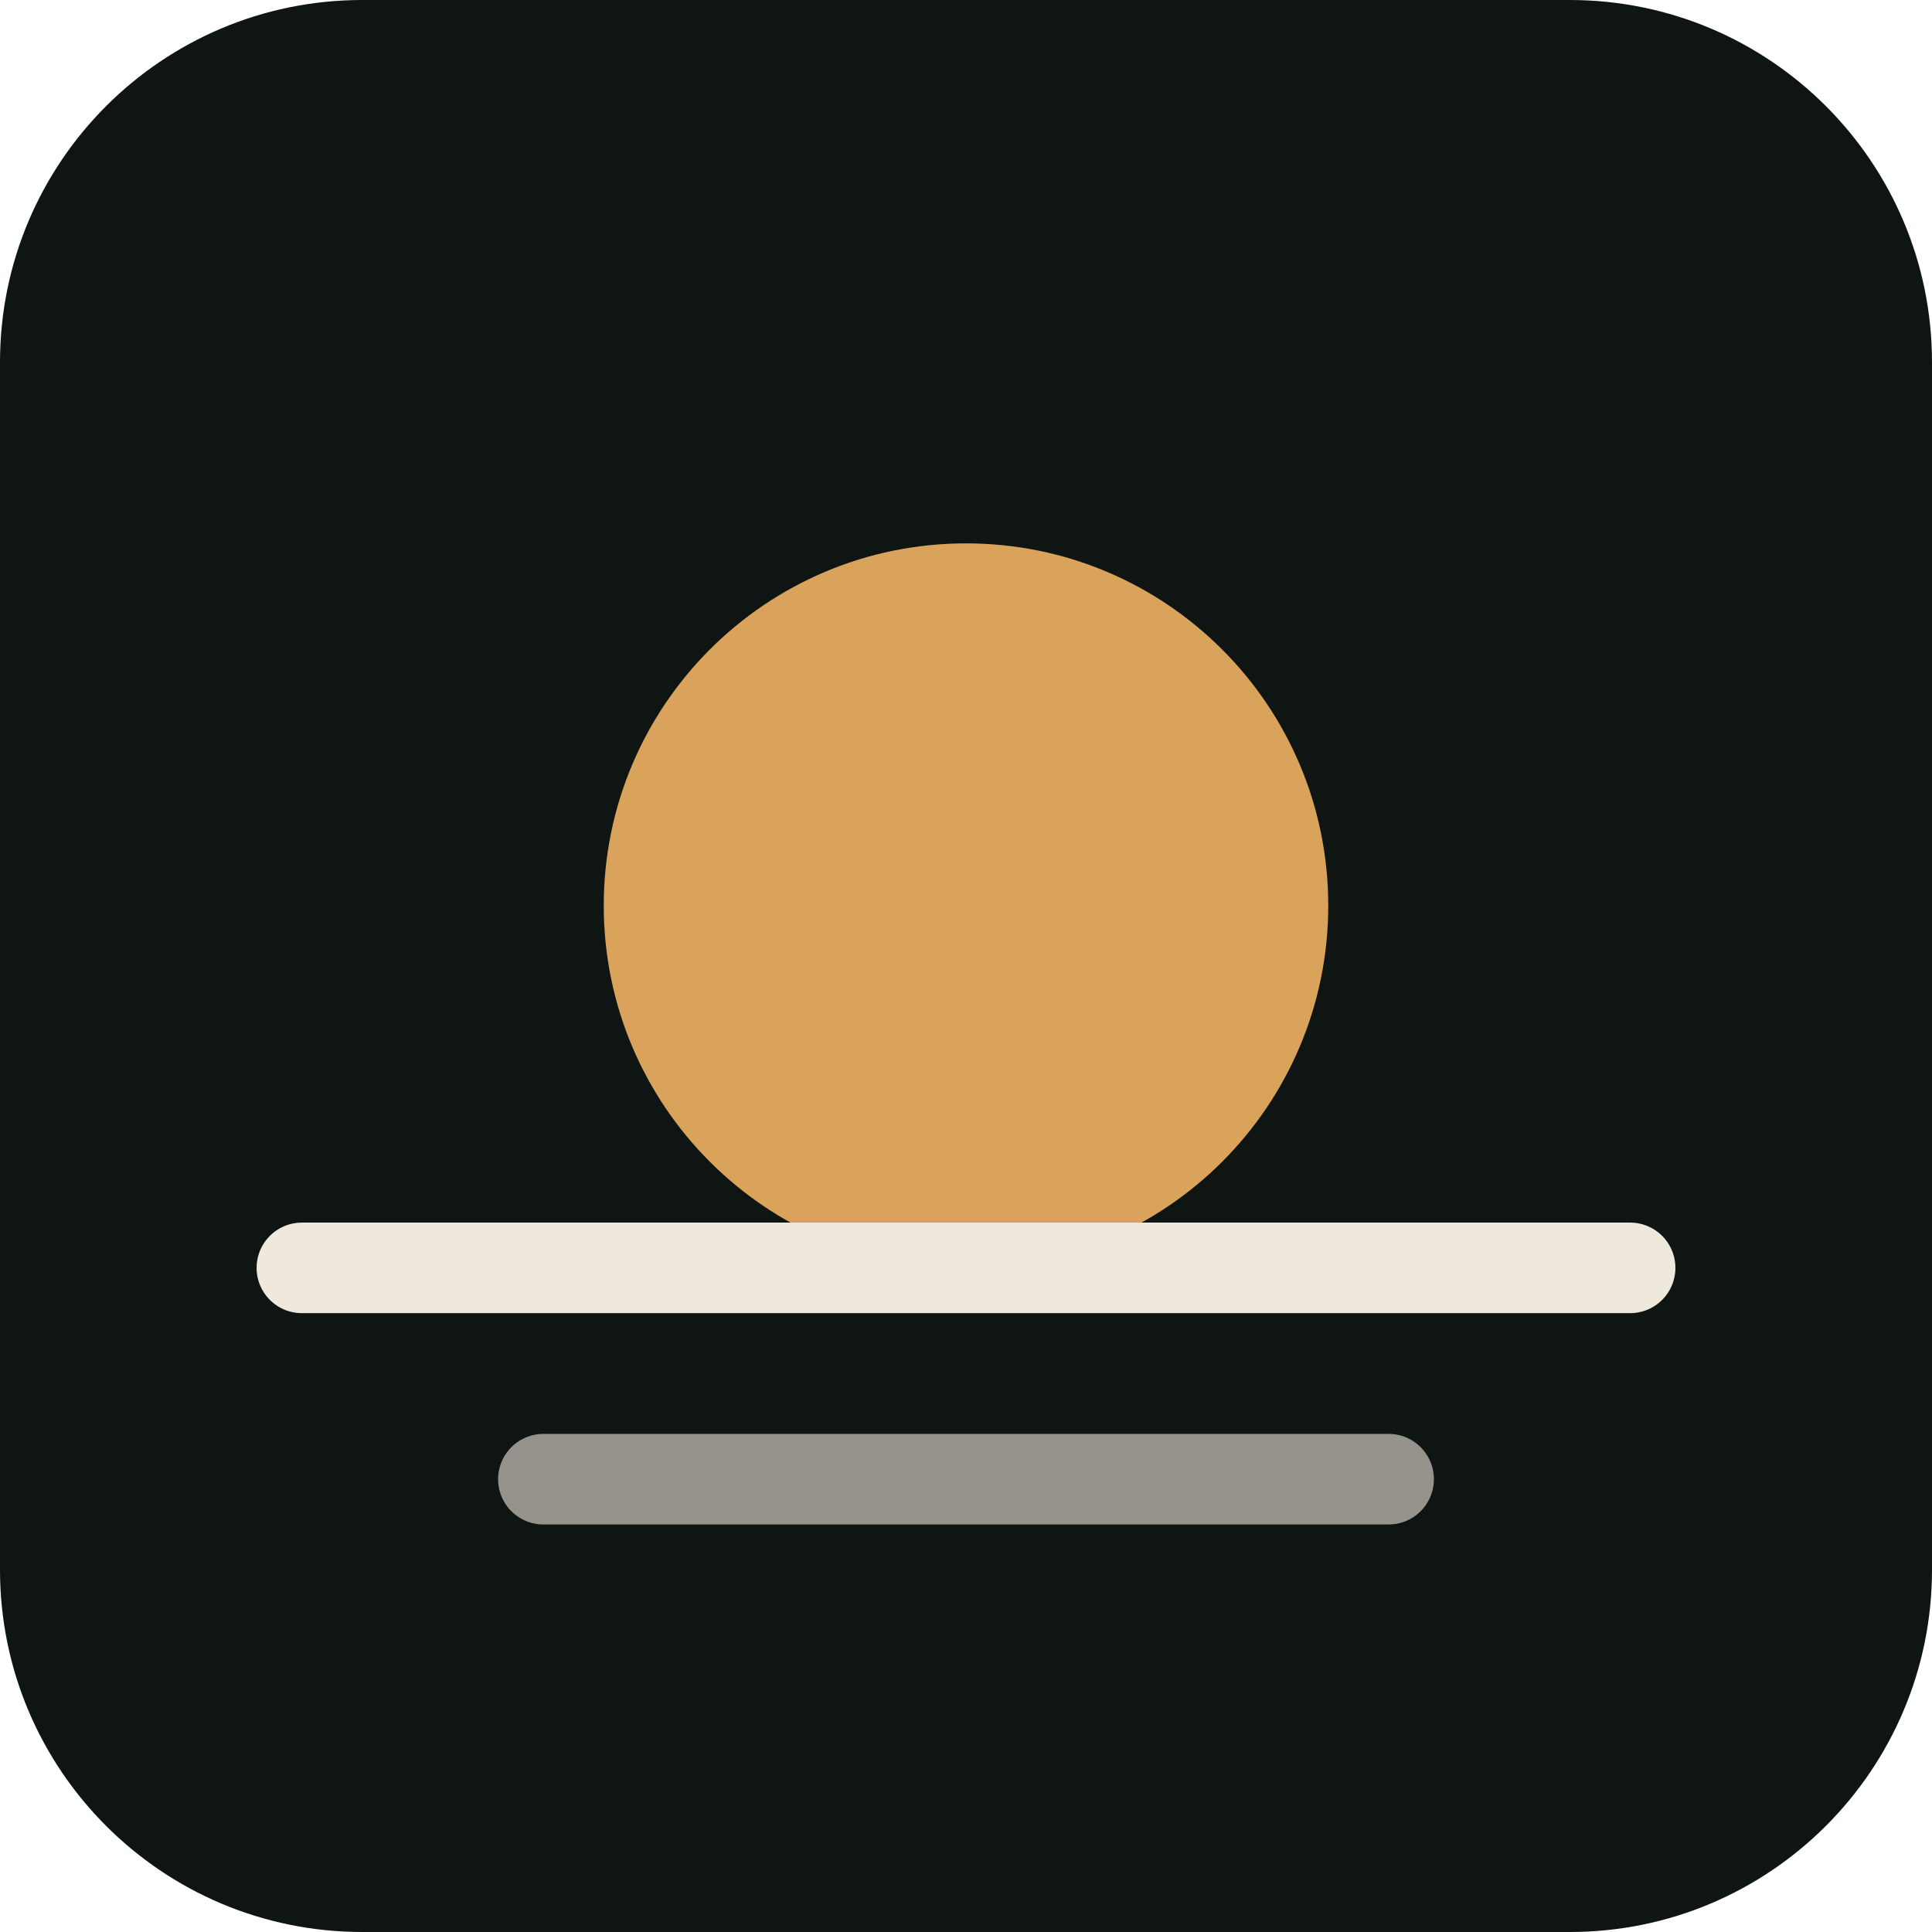
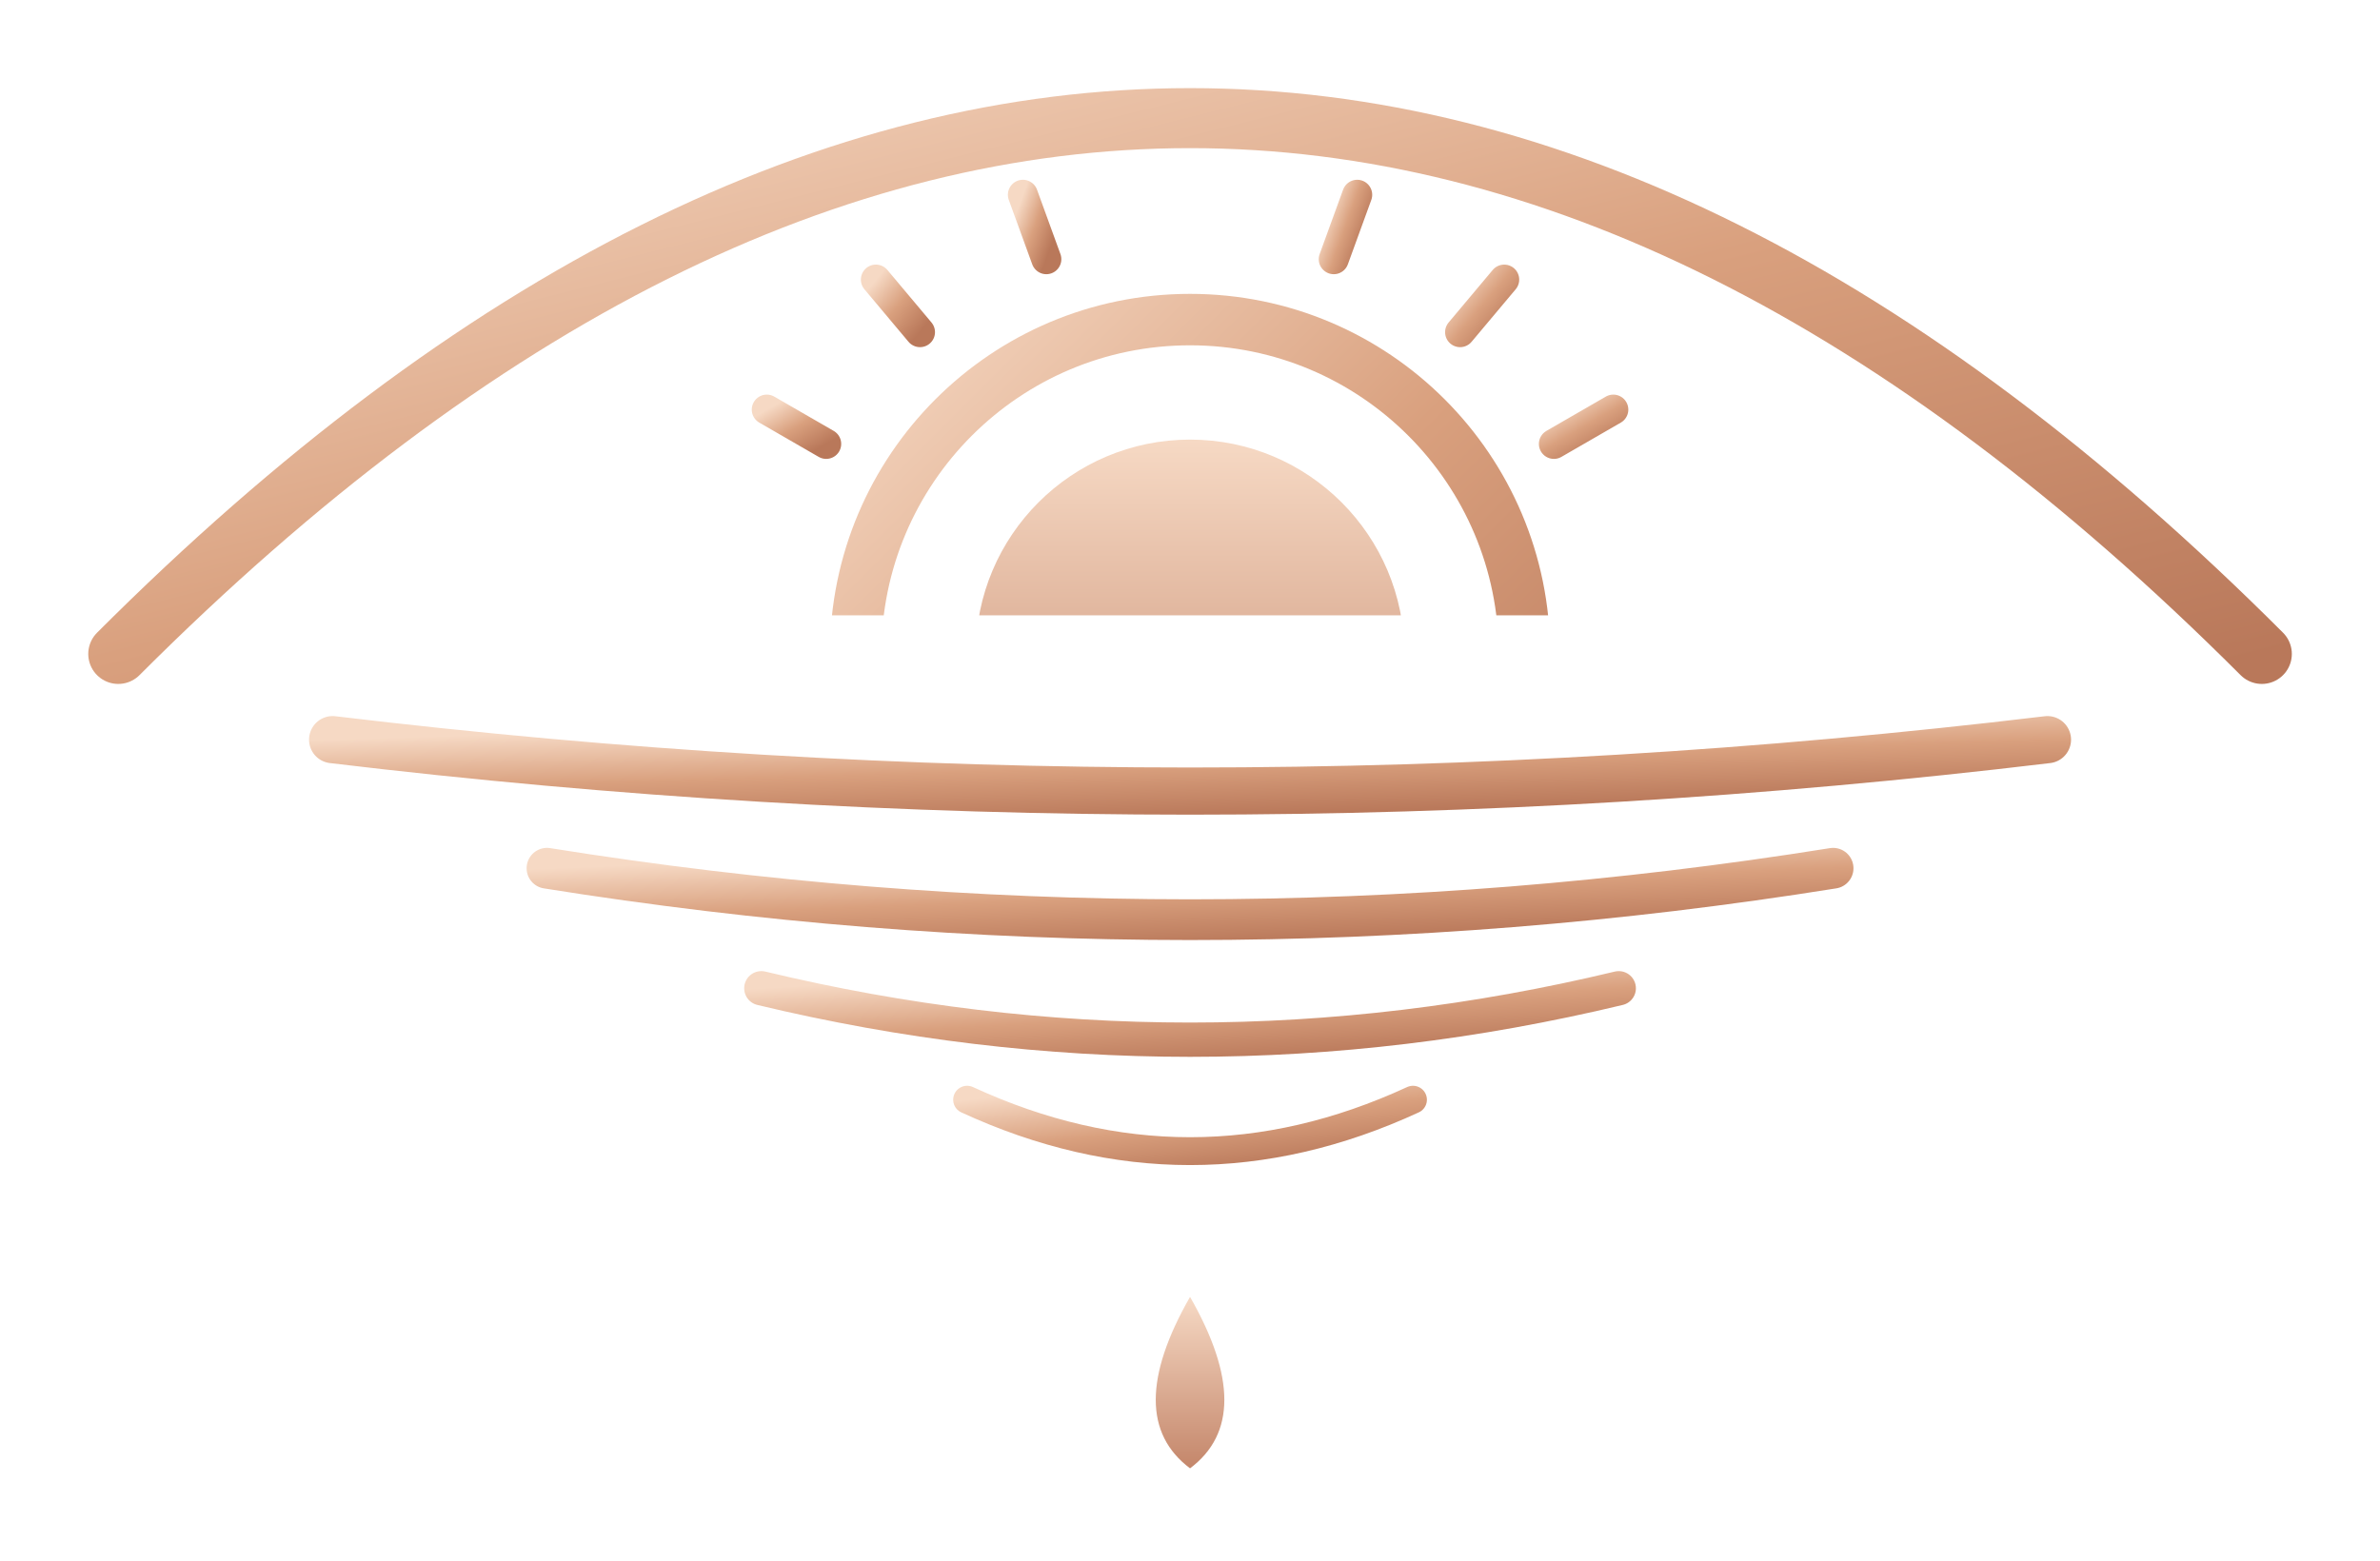
- <svg xmlns="http://www.w3.org/2000/svg" viewBox="0 0 64 64">
-   <rect width="64" height="64" rx="12" fill="#0f1512" />
-   <circle cx="32" cy="30" r="12" fill="#d9a35b" />
-   <path d="M10 42h44" stroke="#efe8dc" stroke-width="3" stroke-linecap="round" />
-   <path d="M18 49h28" stroke="#efe8dc" stroke-width="3" stroke-linecap="round" opacity=".6" />
+ <svg xmlns="http://www.w3.org/2000/svg" viewBox="0 0 555.1 364.1" width="555" height="364">
+   <defs>
+     <linearGradient id="rg" x1="0" y1="0" x2="1" y2="1">
+       <stop offset="0" stop-color="#f6d9c4" />
+       <stop offset=".5" stop-color="#d9a07e" />
+       <stop offset="1" stop-color="#b9785a" />
+     </linearGradient>
+     <linearGradient id="rgv" x1="0" y1="0" x2="0" y2="1">
+       <stop offset="0" stop-color="#f6d9c4" />
+       <stop offset="1" stop-color="#c4866a" />
+     </linearGradient>
+     <clipPath id="sunclip">
+       <rect x="0" y="0" width="1080" height="421" />
+     </clipPath>
+   </defs>
+   <g transform="translate(-262.44,-277.44)">
+     <path d="M290,430 Q540,180 790,430" fill="none" stroke="url(#rg)" stroke-width="14" stroke-linecap="round" />
+     <g clip-path="url(#sunclip)">
+       <g transform="translate(0,0.00)">
+         <circle cx="540" cy="430" r="78" fill="none" stroke="url(#rg)" stroke-width="12" />
+         <circle cx="540" cy="430" r="50" fill="url(#rgv)" />
+       </g>
+     </g>
+     <line x1="455.13" y1="381.00" x2="441.27" y2="373.00" stroke="url(#rg)" stroke-width="7" stroke-linecap="round" />
+     <line x1="477.01" y1="354.93" x2="466.72" y2="342.67" stroke="url(#rg)" stroke-width="7" stroke-linecap="round" />
+     <line x1="506.48" y1="337.91" x2="501.01" y2="322.88" stroke="url(#rg)" stroke-width="7" stroke-linecap="round" />
+     <line x1="573.52" y1="337.91" x2="578.99" y2="322.88" stroke="url(#rg)" stroke-width="7" stroke-linecap="round" />
+     <line x1="602.99" y1="354.93" x2="613.28" y2="342.67" stroke="url(#rg)" stroke-width="7" stroke-linecap="round" />
+     <line x1="624.87" y1="381.00" x2="638.73" y2="373.00" stroke="url(#rg)" stroke-width="7" stroke-linecap="round" />
+     <path d="M340.00,450 Q540,474 740.00,450" fill="none" stroke="url(#rg)" stroke-width="11.0" stroke-linecap="round" />
+     <path d="M390.00,480 Q540,504 690.00,480" fill="none" stroke="url(#rg)" stroke-width="9.5" stroke-linecap="round" />
+     <path d="M440.00,508 Q540,532 640.00,508" fill="none" stroke="url(#rg)" stroke-width="8.0" stroke-linecap="round" />
+     <path d="M488.00,534 Q540,558 592.00,534" fill="none" stroke="url(#rg)" stroke-width="6.5" stroke-linecap="round" />
+     <path transform="translate(0,-0.00)" d="M540,580 Q556,608 540,620 Q524,608 540,580Z" fill="url(#rgv)" />
+   </g>
</svg>
